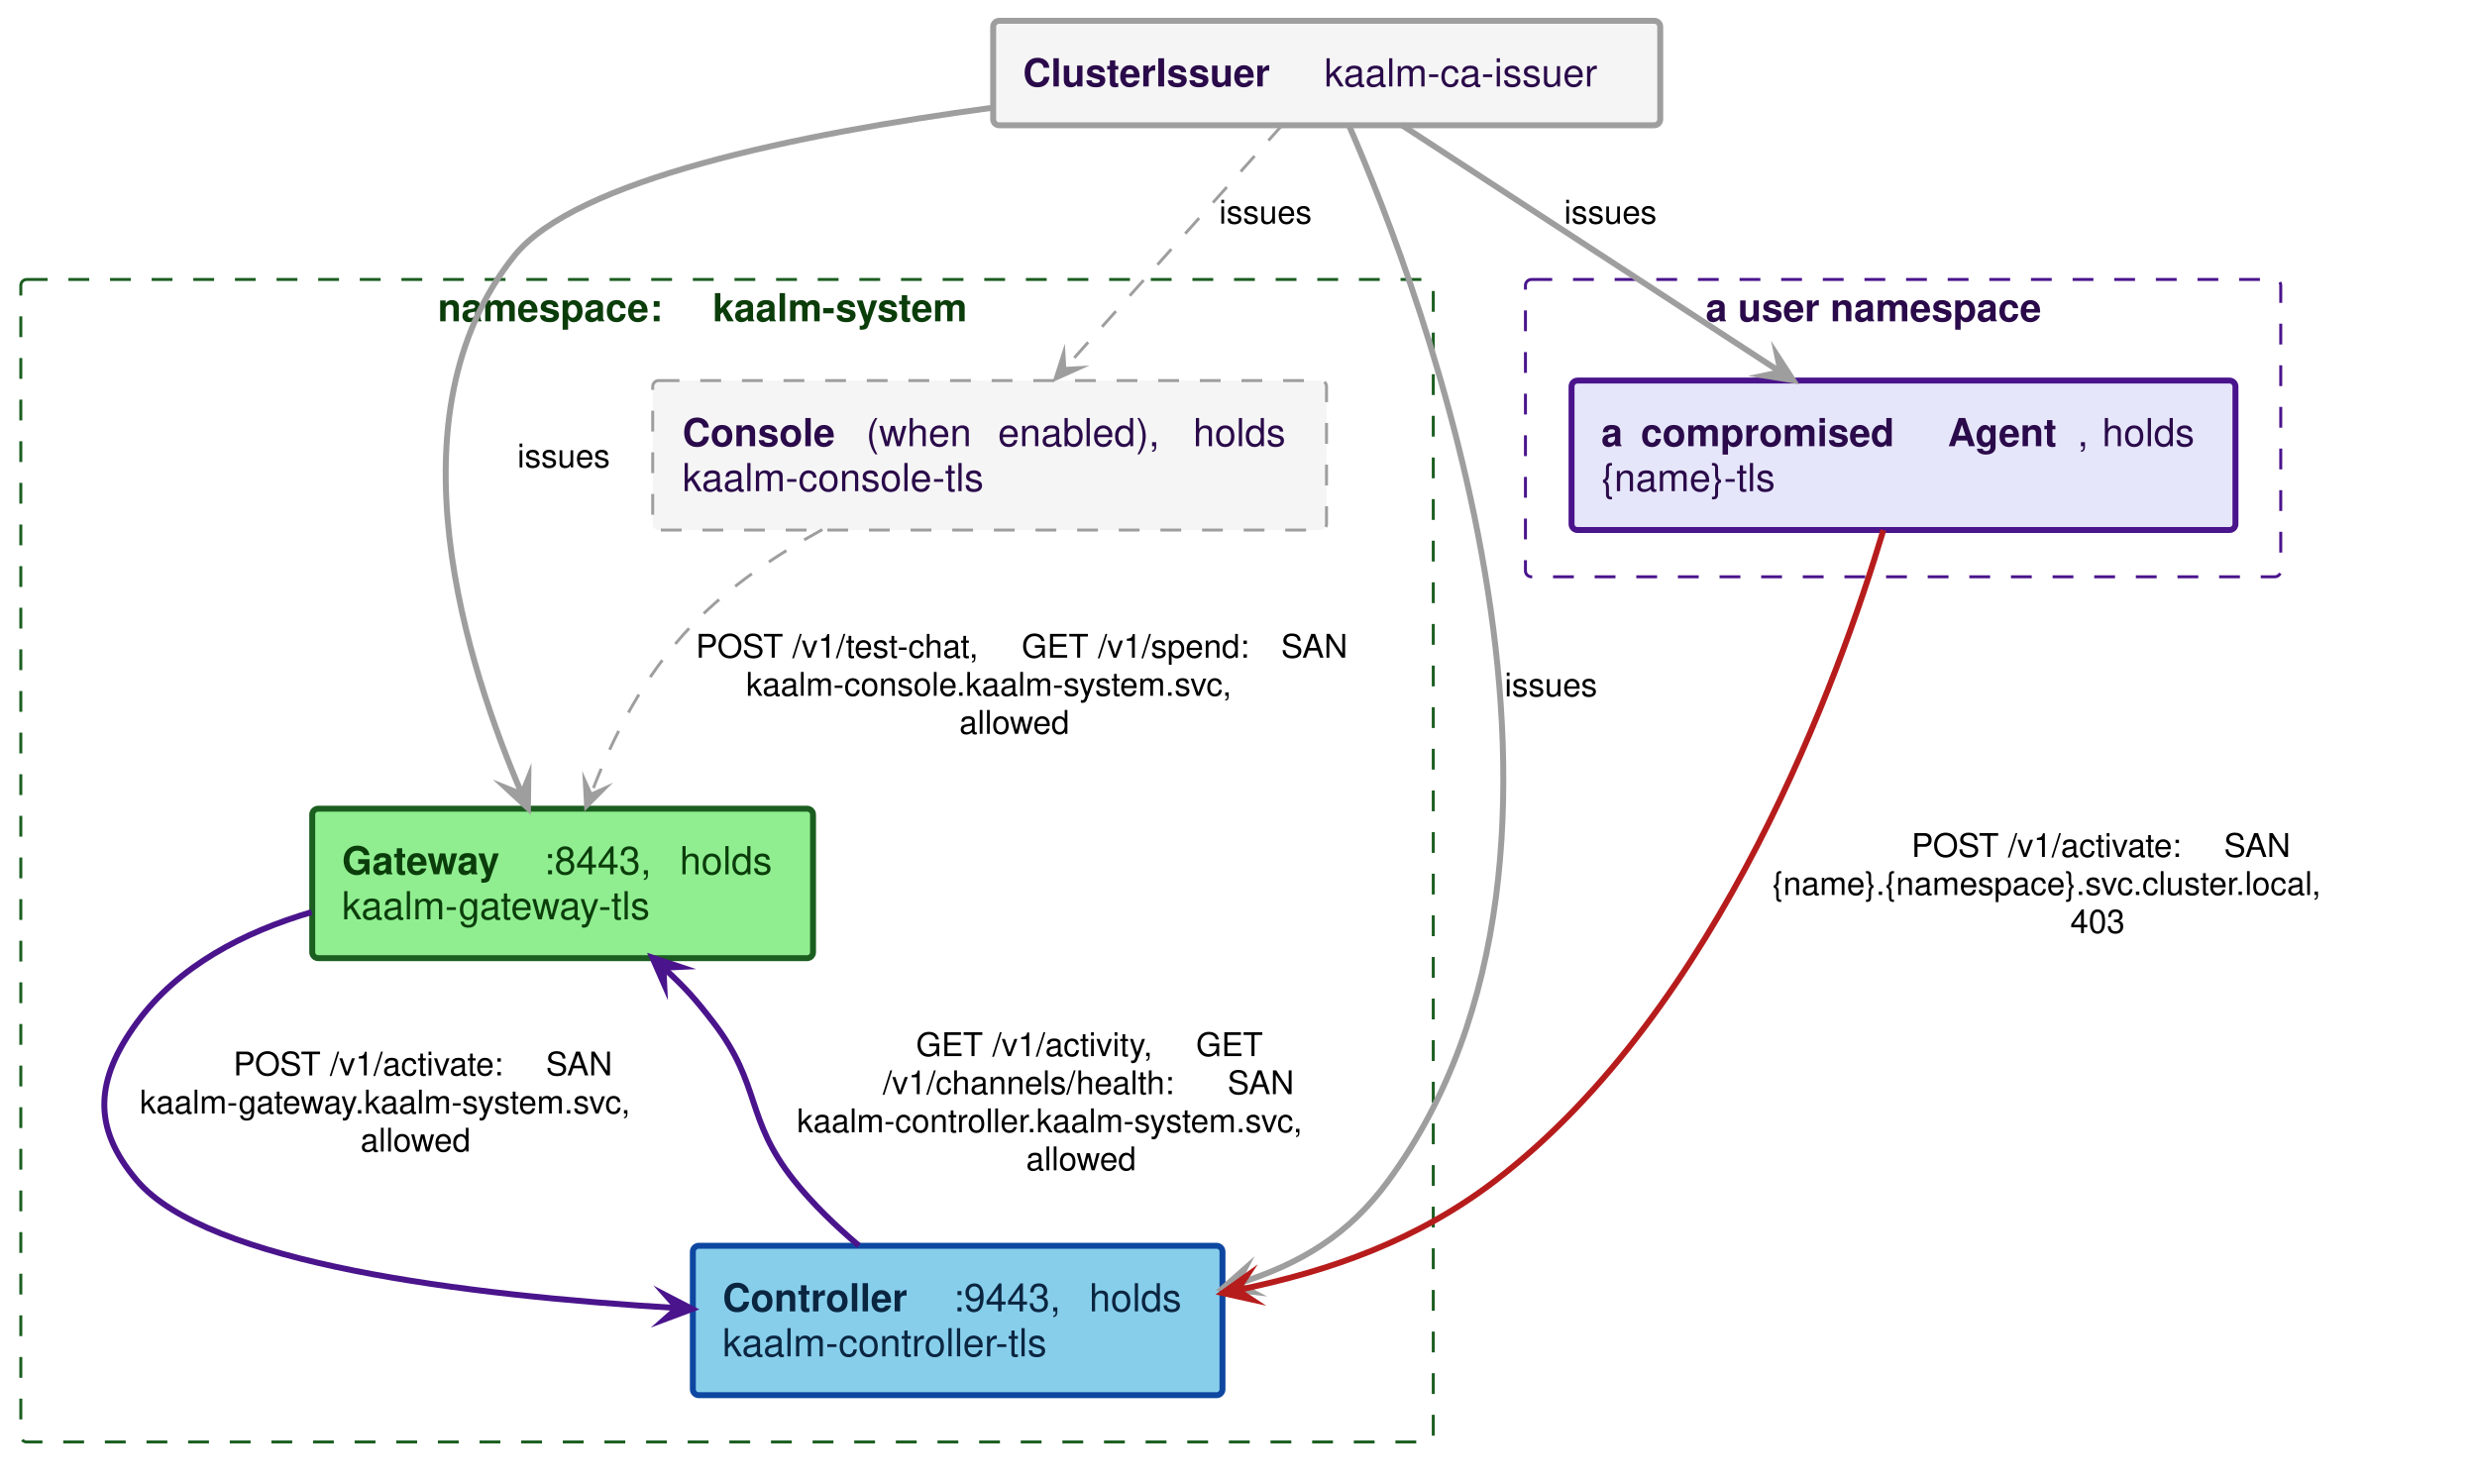
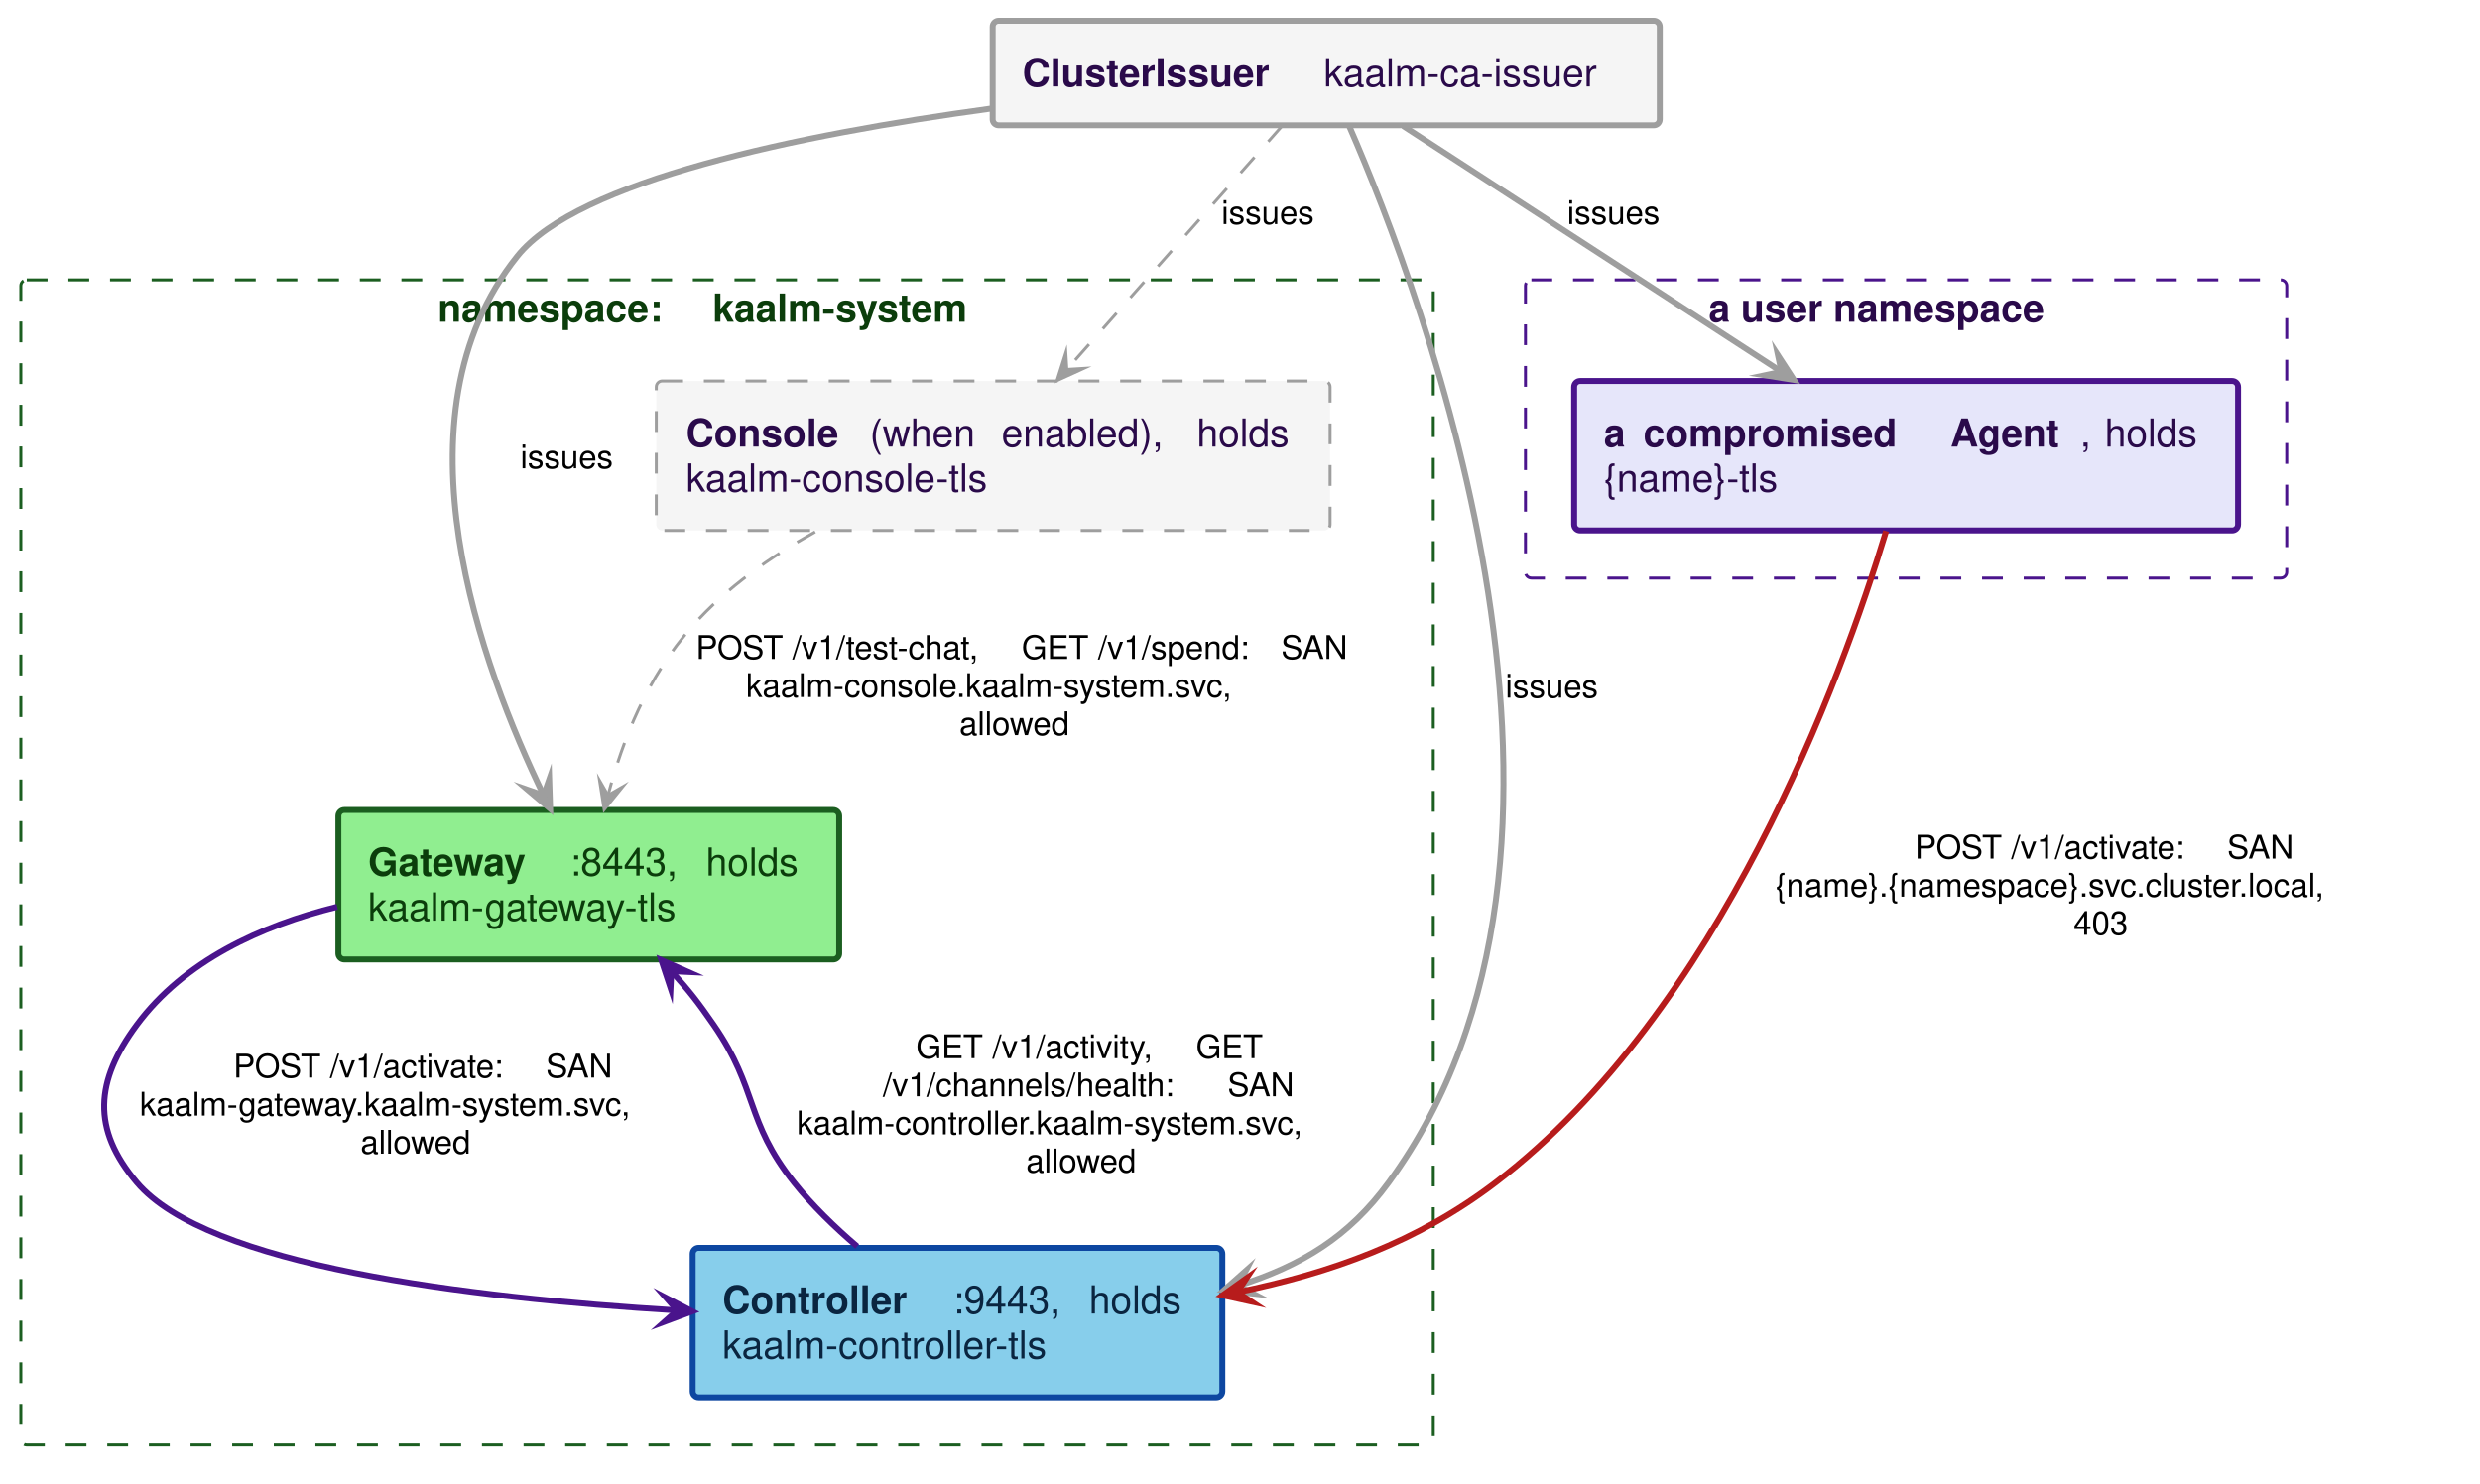
- <svg xmlns="http://www.w3.org/2000/svg" contentStyleType="text/css" data-diagram-type="DESCRIPTION" height="499px" preserveAspectRatio="none" style="width:833px;height:499px;" version="1.1" viewBox="0 0 833 499" width="833px" zoomAndPan="magnify">
+ <svg xmlns="http://www.w3.org/2000/svg" version="1.1" data-diagram-type="DESCRIPTION" style="width:834px;height:499px;" width="834px" height="499px" viewBox="0 0 834 499" zoomAndPan="magnify" preserveAspectRatio="none" contentStyleType="text/css">
  <defs />
-   <g>
-     <g class="cluster" data-qualified-name="nssys" data-source-line="10" id="ent0002">
-       <rect fill="none" height="391" rx="2" ry="2" style="stroke:#1B5E20;stroke-width:1;stroke-dasharray:7,7;" width="475" x="7" y="94" />
-       <text fill="#0B3D0B" font-family="Helvetica" font-size="13" font-weight="700" lengthAdjust="spacing" textLength="87.928" x="147.216" y="108.067">namespace:</text>
-       <text fill="#0B3D0B" font-family="Helvetica" font-size="13" font-weight="700" lengthAdjust="spacing" textLength="102.115" x="239.669" y="108.067">kaalm-system</text>
+   <g font-family="sans-serif" lengthAdjust="spacing">
+     <g class="cluster" data-qualified-name="nssys" id="ent0002" data-source-line="10">
+       <rect x="7" y="94.13" width="475" height="391.8" fill="none" style="stroke:#1B5E20;stroke-width:1;stroke-dasharray:7,7;" rx="2" ry="2" />
+       <text x="147.216" y="108.197" fill="#0B3D0B" font-size="13" textLength="87.928" font-weight="700" font-family="Helvetica">namespace:</text>
+       <text x="239.669" y="108.197" fill="#0B3D0B" font-size="13" textLength="102.115" font-weight="700" font-family="Helvetica">kaalm-system</text>
    </g>
-     <g class="cluster" data-qualified-name="nsuser" data-source-line="15" id="ent0006">
-       <rect fill="none" height="100" rx="2" ry="2" style="stroke:#4A148C;stroke-width:1;stroke-dasharray:7,7;" width="254" x="513" y="94" />
-       <text fill="#2A0A4A" font-family="Helvetica" font-size="13" font-weight="700" lengthAdjust="spacing" textLength="132.774" x="573.613" y="108.067">a user namespace</text>
+     <g class="cluster" data-qualified-name="nsuser" id="ent0006" data-source-line="15">
+       <rect x="513" y="94.13" width="256" height="100.27" fill="none" style="stroke:#4A148C;stroke-width:1;stroke-dasharray:7,7;" rx="2" ry="2" />
+       <text x="574.613" y="108.197" fill="#2A0A4A" font-size="13" textLength="132.774" font-weight="700" font-family="Helvetica">a user namespace</text>
    </g>
-     <g class="entity" data-qualified-name="nssys.GW" data-source-line="11" id="ent0003">
-       <rect fill="#90EE90" height="50.266" rx="2" ry="2" style="stroke:#1B5E20;stroke-width:2;" width="168.421" x="105" y="272" />
-       <text fill="#0B3D0B" font-family="Helvetica" font-size="13" font-weight="700" lengthAdjust="spacing" textLength="63.73" x="115" y="294.067">Gateway</text>
-       <text fill="#0B3D0B" font-family="Helvetica" font-size="13" lengthAdjust="spacing" textLength="4.132" x="178.731" y="294.067"> </text>
-       <text fill="#0B3D0B" font-family="Helvetica" font-size="13" lengthAdjust="spacing" textLength="41.596" x="182.863" y="294.067">:8443,</text>
-       <text fill="#0B3D0B" font-family="Helvetica" font-size="13" lengthAdjust="spacing" textLength="4.132" x="224.459" y="294.067"> </text>
-       <text fill="#0B3D0B" font-family="Helvetica" font-size="13" lengthAdjust="spacing" textLength="34.83" x="228.591" y="294.067">holds</text>
-       <text fill="#0B3D0B" font-family="Helvetica" font-size="13" lengthAdjust="spacing" textLength="120.206" x="115" y="309.2">kaalm-gateway-tls</text>
+     <g class="entity" data-qualified-name="nssys.GW" id="ent0003" data-source-line="11">
+       <rect x="113.79" y="272.4" width="168.421" height="50.266" fill="#90EE90" style="stroke:#1B5E20;stroke-width:2;" rx="2" ry="2" />
+       <text x="123.79" y="294.467" fill="#0B3D0B" font-size="13" textLength="63.73" font-weight="700" font-family="Helvetica">Gateway</text>
+       <text x="187.52" y="294.467" fill="#0B3D0B" font-size="13" font-family="Helvetica"> </text>
+       <text x="191.653" y="294.467" fill="#0B3D0B" font-size="13" textLength="41.596" font-family="Helvetica">:8443,</text>
+       <text x="233.249" y="294.467" fill="#0B3D0B" font-size="13" font-family="Helvetica"> </text>
+       <text x="237.381" y="294.467" fill="#0B3D0B" font-size="13" textLength="34.83" font-family="Helvetica">holds</text>
+       <text x="123.79" y="309.6" fill="#0B3D0B" font-size="13" textLength="120.206" font-family="Helvetica">kaalm-gateway-tls</text>
    </g>
-     <g class="entity" data-qualified-name="nssys.CTRL" data-source-line="12" id="ent0004">
-       <rect fill="#87CEEB" height="50.266" rx="2" ry="2" style="stroke:#0D47A1;stroke-width:2;" width="178.114" x="233" y="419" />
-       <text fill="#0A2540" font-family="Helvetica" font-size="13" font-weight="700" lengthAdjust="spacing" textLength="73.423" x="243" y="441.067">Controller</text>
-       <text fill="#0A2540" font-family="Helvetica" font-size="13" lengthAdjust="spacing" textLength="4.132" x="316.423" y="441.067"> </text>
-       <text fill="#0A2540" font-family="Helvetica" font-size="13" lengthAdjust="spacing" textLength="41.596" x="320.556" y="441.067">:9443,</text>
-       <text fill="#0A2540" font-family="Helvetica" font-size="13" lengthAdjust="spacing" textLength="4.132" x="362.152" y="441.067"> </text>
-       <text fill="#0A2540" font-family="Helvetica" font-size="13" lengthAdjust="spacing" textLength="34.83" x="366.284" y="441.067">holds</text>
-       <text fill="#0A2540" font-family="Helvetica" font-size="13" lengthAdjust="spacing" textLength="126.902" x="243" y="456.2">kaalm-controller-tls</text>
+     <g class="entity" data-qualified-name="nssys.CTRL" id="ent0004" data-source-line="12">
+       <rect x="232.94" y="419.66" width="178.114" height="50.266" fill="#87CEEB" style="stroke:#0D47A1;stroke-width:2;" rx="2" ry="2" />
+       <text x="242.94" y="441.727" fill="#0A2540" font-size="13" textLength="73.423" font-weight="700" font-family="Helvetica">Controller</text>
+       <text x="316.363" y="441.727" fill="#0A2540" font-size="13" font-family="Helvetica"> </text>
+       <text x="320.496" y="441.727" fill="#0A2540" font-size="13" textLength="41.596" font-family="Helvetica">:9443,</text>
+       <text x="362.092" y="441.727" fill="#0A2540" font-size="13" font-family="Helvetica"> </text>
+       <text x="366.224" y="441.727" fill="#0A2540" font-size="13" textLength="34.83" font-family="Helvetica">holds</text>
+       <text x="242.94" y="456.86" fill="#0A2540" font-size="13" textLength="126.902" font-family="Helvetica">kaalm-controller-tls</text>
    </g>
-     <g class="entity" data-qualified-name="nssys.CON" data-source-line="13" id="ent0005">
-       <rect fill="#F5F5F5" height="50.266" rx="2" ry="2" style="stroke:#9E9E9E;stroke-width:1;stroke-dasharray:7,7;" width="226.597" x="219.5" y="128" />
-       <text fill="#2A0A4A" font-family="Helvetica" font-size="13" font-weight="700" lengthAdjust="spacing" textLength="57.669" x="229.5" y="150.067">Console</text>
-       <text fill="#2A0A4A" font-family="Helvetica" font-size="13" lengthAdjust="spacing" textLength="4.132" x="287.168" y="150.067"> </text>
-       <text fill="#2A0A4A" font-family="Helvetica" font-size="13" lengthAdjust="spacing" textLength="40.181" x="291.301" y="150.067">(when</text>
-       <text fill="#2A0A4A" font-family="Helvetica" font-size="13" lengthAdjust="spacing" textLength="4.132" x="331.481" y="150.067"> </text>
-       <text fill="#2A0A4A" font-family="Helvetica" font-size="13" lengthAdjust="spacing" textLength="61.522" x="335.614" y="150.067">enabled),</text>
-       <text fill="#2A0A4A" font-family="Helvetica" font-size="13" lengthAdjust="spacing" textLength="4.132" x="397.135" y="150.067"> </text>
-       <text fill="#2A0A4A" font-family="Helvetica" font-size="13" lengthAdjust="spacing" textLength="34.83" x="401.268" y="150.067">holds</text>
-       <text fill="#2A0A4A" font-family="Helvetica" font-size="13" lengthAdjust="spacing" textLength="114.277" x="229.5" y="165.2">kaalm-console-tls</text>
+     <g class="entity" data-qualified-name="nssys.CON" id="ent0005" data-source-line="13">
+       <rect x="220.7" y="128.13" width="226.597" height="50.266" fill="#F5F5F5" style="stroke:#9E9E9E;stroke-width:1;stroke-dasharray:7,7;" rx="2" ry="2" />
+       <text x="230.7" y="150.197" fill="#2A0A4A" font-size="13" textLength="57.668" font-weight="700" font-family="Helvetica">Console</text>
+       <text x="288.368" y="150.197" fill="#2A0A4A" font-size="13" font-family="Helvetica"> </text>
+       <text x="292.501" y="150.197" fill="#2A0A4A" font-size="13" textLength="40.181" font-family="Helvetica">(when</text>
+       <text x="332.681" y="150.197" fill="#2A0A4A" font-size="13" font-family="Helvetica"> </text>
+       <text x="336.814" y="150.197" fill="#2A0A4A" font-size="13" textLength="61.521" font-family="Helvetica">enabled),</text>
+       <text x="398.335" y="150.197" fill="#2A0A4A" font-size="13" font-family="Helvetica"> </text>
+       <text x="402.468" y="150.197" fill="#2A0A4A" font-size="13" textLength="34.83" font-family="Helvetica">holds</text>
+       <text x="230.7" y="165.33" fill="#2A0A4A" font-size="13" textLength="114.277" font-family="Helvetica">kaalm-console-tls</text>
    </g>
-     <g class="entity" data-qualified-name="nsuser.AG" data-source-line="16" id="ent0007">
-       <rect fill="#E6E6FA" height="50.266" rx="2" ry="2" style="stroke:#4A148C;stroke-width:2;" width="223.265" x="528.5" y="128" />
-       <text fill="#2A0A4A" font-family="Helvetica" font-size="13" font-weight="700" lengthAdjust="spacing" textLength="8.773" x="538.5" y="150.067">a</text>
-       <text fill="#2A0A4A" font-family="Helvetica" font-size="13" font-weight="700" lengthAdjust="spacing" textLength="4.526" x="547.273" y="150.067"> </text>
-       <text fill="#2A0A4A" font-family="Helvetica" font-size="13" font-weight="700" lengthAdjust="spacing" textLength="98.693" x="551.798" y="150.067">compromised</text>
-       <text fill="#2A0A4A" font-family="Helvetica" font-size="13" font-weight="700" lengthAdjust="spacing" textLength="4.526" x="650.492" y="150.067"> </text>
-       <text fill="#2A0A4A" font-family="Helvetica" font-size="13" font-weight="700" lengthAdjust="spacing" textLength="43.653" x="655.018" y="150.067">Agent</text>
-       <text fill="#2A0A4A" font-family="Helvetica" font-size="13" lengthAdjust="spacing" textLength="4.132" x="698.67" y="150.067">,</text>
-       <text fill="#2A0A4A" font-family="Helvetica" font-size="13" lengthAdjust="spacing" textLength="4.132" x="702.803" y="150.067"> </text>
-       <text fill="#2A0A4A" font-family="Helvetica" font-size="13" lengthAdjust="spacing" textLength="34.83" x="706.935" y="150.067">holds</text>
-       <text fill="#2A0A4A" font-family="Helvetica" font-size="13" lengthAdjust="spacing" textLength="73.582" x="538.5" y="165.2">{name}-tls</text>
+     <g class="entity" data-qualified-name="nsuser.AG" id="ent0007" data-source-line="16">
+       <rect x="529.37" y="128.13" width="223.265" height="50.266" fill="#E6E6FA" style="stroke:#4A148C;stroke-width:2;" rx="2" ry="2" />
+       <text x="539.37" y="150.197" fill="#2A0A4A" font-size="13" font-weight="700" font-family="Helvetica">a</text>
+       <text x="548.142" y="150.197" fill="#2A0A4A" font-size="13" font-weight="700" font-family="Helvetica"> </text>
+       <text x="552.668" y="150.197" fill="#2A0A4A" font-size="13" textLength="98.693" font-weight="700" font-family="Helvetica">compromised</text>
+       <text x="651.362" y="150.197" fill="#2A0A4A" font-size="13" font-weight="700" font-family="Helvetica"> </text>
+       <text x="655.888" y="150.197" fill="#2A0A4A" font-size="13" textLength="43.653" font-weight="700" font-family="Helvetica">Agent</text>
+       <text x="699.54" y="150.197" fill="#2A0A4A" font-size="13" font-family="Helvetica">,</text>
+       <text x="703.673" y="150.197" fill="#2A0A4A" font-size="13" font-family="Helvetica"> </text>
+       <text x="707.805" y="150.197" fill="#2A0A4A" font-size="13" textLength="34.83" font-family="Helvetica">holds</text>
+       <text x="539.37" y="165.33" fill="#2A0A4A" font-size="13" textLength="73.582" font-family="Helvetica">{name}-tls</text>
    </g>
-     <g class="entity" data-qualified-name="CA" data-source-line="9" id="ent0001">
-       <rect fill="#F5F5F5" height="35.133" rx="2" ry="2" style="stroke:#9E9E9E;stroke-width:2;" width="224.331" x="334" y="7" />
-       <text fill="#2A0A4A" font-family="Helvetica" font-size="13" font-weight="700" lengthAdjust="spacing" textLength="97.227" x="344" y="29.067">ClusterIssuer</text>
-       <text fill="#2A0A4A" font-family="Helvetica" font-size="13" lengthAdjust="spacing" textLength="4.132" x="441.227" y="29.067"> </text>
-       <text fill="#2A0A4A" font-family="Helvetica" font-size="13" lengthAdjust="spacing" textLength="102.972" x="445.359" y="29.067">kaalm-ca-issuer</text>
+     <g class="entity" data-qualified-name="CA" id="ent0001" data-source-line="9">
+       <rect x="333.83" y="7" width="224.331" height="35.133" fill="#F5F5F5" style="stroke:#9E9E9E;stroke-width:2;" rx="2" ry="2" />
+       <text x="343.83" y="29.067" fill="#2A0A4A" font-size="13" textLength="97.227" font-weight="700" font-family="Helvetica">ClusterIssuer</text>
+       <text x="441.057" y="29.067" fill="#2A0A4A" font-size="13" font-family="Helvetica"> </text>
+       <text x="445.189" y="29.067" fill="#2A0A4A" font-size="13" textLength="102.972" font-family="Helvetica">kaalm-ca-issuer</text>
    </g>
-     <g class="link" data-entity-1="ent0001" data-entity-2="ent0003" data-link-type="dependency" data-source-line="18" id="lnk8">
-       <path d="M333.7,36.24 C267.76,45.13 193.44,60.54 173,86 C129.63,140.04 157.257,224.546 175.567,267.195" fill="none" id="CA-to-GW" style="stroke:#9E9E9E;stroke-width:2;" />
-       <polygon fill="#9E9E9E" points="177.54,271.79,177.665,261.942,175.567,267.195,170.314,265.098,177.54,271.79" style="stroke:#9E9E9E;stroke-width:2;stroke-linejoin:miter;stroke-miterlimit:10;" />
-       <text fill="#000000" font-family="Helvetica" font-size="11" lengthAdjust="spacing" textLength="33.988" x="174" y="157.21">issues</text>
+     <g class="link" data-entity-1="ent0001" data-entity-2="ent0003" id="lnk8" data-source-line="18" data-link-type="dependency">
+       <path d="M333.37,36.49 C267.85,45.44 194.28,60.84 174,86.13 C130.53,140.34 162.155,224.688 182.825,267.478" style="stroke:#9E9E9E;stroke-width:2;" fill="none" id="CA-to-GW" />
+       <polygon points="185,271.98,184.687,262.136,182.825,267.478,177.484,265.616,185,271.98" fill="#9E9E9E" style="stroke:#9E9E9E;stroke-width:2;stroke-linejoin:miter;stroke-miterlimit:10;" />
+       <text x="175" y="157.48" fill="#000" font-size="11" textLength="33.988" font-family="Helvetica">issues</text>
    </g>
-     <g class="link" data-entity-1="ent0001" data-entity-2="ent0004" data-link-type="dependency" data-source-line="19" id="lnk9">
-       <path d="M453.58,42.02 C478.13,98.2 549.22,284.66 467,397 C453.59,415.33 437.59,425.032 415.93,431.832" fill="none" id="CA-to-CTRL" style="stroke:#9E9E9E;stroke-width:2;" />
-       <polygon fill="#9E9E9E" points="411.16,433.33,420.945,434.451,415.93,431.832,418.549,426.818,411.16,433.33" style="stroke:#9E9E9E;stroke-width:2;stroke-linejoin:miter;stroke-miterlimit:10;" />
-       <text fill="#000000" font-family="Helvetica" font-size="11" lengthAdjust="spacing" textLength="33.988" x="506" y="234.21">issues</text>
+     <g class="link" data-entity-1="ent0001" data-entity-2="ent0004" id="lnk9" data-source-line="19" data-link-type="dependency">
+       <path d="M453.76,42.5 C478.49,99.24 549.11,285.37 467,397.66 C453.67,415.9 437.836,425.588 416.306,432.418" style="stroke:#9E9E9E;stroke-width:2;" fill="none" id="CA-to-CTRL" />
+       <polygon points="411.54,433.93,421.328,435.021,416.306,432.418,418.909,427.396,411.54,433.93" fill="#9E9E9E" style="stroke:#9E9E9E;stroke-width:2;stroke-linejoin:miter;stroke-miterlimit:10;" />
+       <text x="506.26" y="234.61" fill="#000" font-size="11" textLength="33.988" font-family="Helvetica">issues</text>
    </g>
-     <g class="link" data-entity-1="ent0001" data-entity-2="ent0005" data-link-type="dependency" data-source-line="20" id="lnk10">
-       <path d="M431.23,42.04 C411.72,63.87 380.561,98.751 358.081,123.921" fill="none" id="CA-to-CON" style="stroke:#9E9E9E;stroke-width:1;stroke-dasharray:7,7;" />
-       <polygon fill="#9E9E9E" points="354.75,127.65,363.728,123.602,358.081,123.921,357.762,118.273,354.75,127.65" style="stroke:#9E9E9E;stroke-width:1;stroke-linejoin:miter;stroke-miterlimit:10;" />
-       <text fill="#000000" font-family="Helvetica" font-size="11" lengthAdjust="spacing" textLength="33.988" x="410" y="75.21">issues</text>
+     <g class="link" data-entity-1="ent0001" data-entity-2="ent0005" id="lnk10" data-source-line="20" data-link-type="dependency">
+       <path d="M431.13,42.39 C411.73,64.34 380.972,99.134 358.772,124.244" style="stroke:#9E9E9E;stroke-width:1;stroke-dasharray:7,7;" fill="none" id="CA-to-CON" />
+       <polygon points="355.46,127.99,364.418,123.897,358.772,124.244,358.425,118.598,355.46,127.99" fill="#9E9E9E" style="stroke:#9E9E9E;stroke-width:1;stroke-linejoin:miter;stroke-miterlimit:10;" />
+       <text x="410.77" y="75.34" fill="#000" font-size="11" textLength="33.988" font-family="Helvetica">issues</text>
    </g>
-     <g class="link" data-entity-1="ent0001" data-entity-2="ent0007" data-link-type="dependency" data-source-line="21" id="lnk11">
-       <path d="M471.36,42.04 C504.95,63.94 560.232,99.989 598.822,125.149" fill="none" id="CA-to-AG" style="stroke:#9E9E9E;stroke-width:2;" />
-       <polygon fill="#9E9E9E" points="603.01,127.88,597.655,119.614,598.822,125.149,593.286,126.315,603.01,127.88" style="stroke:#9E9E9E;stroke-width:2;stroke-linejoin:miter;stroke-miterlimit:10;" />
-       <text fill="#000000" font-family="Helvetica" font-size="11" lengthAdjust="spacing" textLength="33.988" x="526" y="75.21">issues</text>
+     <g class="link" data-entity-1="ent0001" data-entity-2="ent0007" id="lnk11" data-source-line="21" data-link-type="dependency">
+       <path d="M471.89,42.39 C505.56,64.27 560.438,99.915 599.088,125.035" style="stroke:#9E9E9E;stroke-width:2;" fill="none" id="CA-to-AG" />
+       <polygon points="603.28,127.76,597.914,119.502,599.088,125.035,593.554,126.209,603.28,127.76" fill="#9E9E9E" style="stroke:#9E9E9E;stroke-width:2;stroke-linejoin:miter;stroke-miterlimit:10;" />
+       <text x="527.03" y="75.34" fill="#000" font-size="11" textLength="33.988" font-family="Helvetica">issues</text>
    </g>
-     <g class="link" data-entity-1="ent0003" data-entity-2="ent0004" data-link-type="dependency" data-source-line="22" id="lnk12">
-       <path d="M104.78,306.79 C82.09,313.46 59.98,324.82 46,344 C32.13,363.04 30.77,379.03 46,397 C69.71,424.98 156.479,435.659 227.769,439.959" fill="none" id="GW-to-CTRL" style="stroke:#4A148C;stroke-width:2;" />
-       <polygon fill="#4A148C" points="232.76,440.26,224.017,435.725,227.769,439.959,223.536,443.711,232.76,440.26" style="stroke:#4A148C;stroke-width:2;stroke-linejoin:miter;stroke-miterlimit:10;" />
-       <text fill="#000000" font-family="Helvetica" font-size="11" lengthAdjust="spacing" textLength="28.993" x="78.472" y="361.71">POST</text>
-       <text fill="#000000" font-family="Helvetica" font-size="11" lengthAdjust="spacing" textLength="3.497" x="107.465" y="361.71"> </text>
-       <text fill="#000000" font-family="Helvetica" font-size="11" lengthAdjust="spacing" textLength="69.115" x="110.962" y="361.71">/v1/activate:</text>
-       <text fill="#000000" font-family="Helvetica" font-size="11" lengthAdjust="spacing" textLength="3.497" x="180.077" y="361.71"> </text>
-       <text fill="#000000" font-family="Helvetica" font-size="11" lengthAdjust="spacing" textLength="22.736" x="183.573" y="361.71">SAN</text>
-       <text fill="#000000" font-family="Helvetica" font-size="11" lengthAdjust="spacing" textLength="190.781" x="47" y="374.515">kaalm-gateway.kaalm-system.svc,</text>
-       <text fill="#000000" font-family="Helvetica" font-size="11" lengthAdjust="spacing" textLength="42.33" x="121.226" y="387.32">allowed</text>
+     <g class="link" data-entity-1="ent0003" data-entity-2="ent0004" id="lnk12" data-source-line="22" data-link-type="dependency">
+       <path d="M113.37,304.95 C87.62,311.35 61.93,323.18 46,344.66 C31.97,363.59 30.78,379.69 46,397.66 C69.7,425.66 156.479,436.377 227.769,440.707" style="stroke:#4A148C;stroke-width:2;" fill="none" id="GW-to-CTRL" />
+       <polygon points="232.76,441.01,224.019,436.472,227.769,440.707,223.534,444.457,232.76,441.01" fill="#4A148C" style="stroke:#4A148C;stroke-width:2;stroke-linejoin:miter;stroke-miterlimit:10;" />
+       <text x="78.472" y="362.37" fill="#000" font-size="11" textLength="28.993" font-family="Helvetica">POST</text>
+       <text x="107.465" y="362.37" fill="#000" font-size="11" font-family="Helvetica"> </text>
+       <text x="110.962" y="362.37" fill="#000" font-size="11" textLength="69.115" font-family="Helvetica">/v1/activate:</text>
+       <text x="180.077" y="362.37" fill="#000" font-size="11" font-family="Helvetica"> </text>
+       <text x="183.573" y="362.37" fill="#000" font-size="11" textLength="22.736" font-family="Helvetica">SAN</text>
+       <text x="47" y="375.175" fill="#000" font-size="11" textLength="190.781" font-family="Helvetica">kaalm-gateway.kaalm-system.svc,</text>
+       <text x="121.226" y="387.98" fill="#000" font-size="11" textLength="42.33" font-family="Helvetica">allowed</text>
    </g>
-     <g class="link" data-entity-1="ent0004" data-entity-2="ent0003" data-link-type="dependency" data-source-line="23" id="lnk13">
-       <path d="M288.84,418.96 C281.1,412.39 273.28,404.89 267,397 C250.53,376.32 256.08,364.98 240,344 C234.05,336.24 230.377,332.096 223.107,325.476" fill="none" id="CTRL-to-GW" style="stroke:#4A148C;stroke-width:2;" />
-       <polygon fill="#4A148C" points="219.41,322.11,223.371,331.127,223.107,325.476,228.758,325.212,219.41,322.11" style="stroke:#4A148C;stroke-width:2;stroke-linejoin:miter;stroke-miterlimit:10;" />
-       <text fill="#000000" font-family="Helvetica" font-size="11" lengthAdjust="spacing" textLength="22.193" x="308.052" y="355.21">GET</text>
-       <text fill="#000000" font-family="Helvetica" font-size="11" lengthAdjust="spacing" textLength="3.497" x="330.246" y="355.21"> </text>
-       <text fill="#000000" font-family="Helvetica" font-size="11" lengthAdjust="spacing" textLength="64.963" x="333.742" y="355.21">/v1/activity,</text>
-       <text fill="#000000" font-family="Helvetica" font-size="11" lengthAdjust="spacing" textLength="3.497" x="398.706" y="355.21"> </text>
-       <text fill="#000000" font-family="Helvetica" font-size="11" lengthAdjust="spacing" textLength="22.193" x="402.202" y="355.21">GET</text>
-       <text fill="#000000" font-family="Helvetica" font-size="11" lengthAdjust="spacing" textLength="112.412" x="296.902" y="368.015">/v1/channels/health:</text>
-       <text fill="#000000" font-family="Helvetica" font-size="11" lengthAdjust="spacing" textLength="3.497" x="409.313" y="368.015"> </text>
-       <text fill="#000000" font-family="Helvetica" font-size="11" lengthAdjust="spacing" textLength="22.736" x="412.81" y="368.015">SAN</text>
-       <text fill="#000000" font-family="Helvetica" font-size="11" lengthAdjust="spacing" textLength="196.448" x="268" y="380.82">kaalm-controller.kaalm-system.svc,</text>
-       <text fill="#000000" font-family="Helvetica" font-size="11" lengthAdjust="spacing" textLength="42.33" x="345.059" y="393.625">allowed</text>
+     <g class="link" data-entity-1="ent0004" data-entity-2="ent0003" id="lnk13" data-source-line="23" data-link-type="dependency">
+       <path d="M288.27,419.18 C280.71,412.71 273.13,405.37 267,397.66 C250.54,376.98 255.03,366.41 240,344.66 C234.83,337.18 231.891,333.341 225.761,326.591" style="stroke:#4A148C;stroke-width:2;" fill="none" id="CTRL-to-GW" />
+       <polygon points="222.4,322.89,225.489,332.242,225.761,326.591,231.412,326.863,222.4,322.89" fill="#4A148C" style="stroke:#4A148C;stroke-width:2;stroke-linejoin:miter;stroke-miterlimit:10;" />
+       <text x="308.052" y="355.87" fill="#000" font-size="11" textLength="22.193" font-family="Helvetica">GET</text>
+       <text x="330.246" y="355.87" fill="#000" font-size="11" font-family="Helvetica"> </text>
+       <text x="333.742" y="355.87" fill="#000" font-size="11" textLength="64.963" font-family="Helvetica">/v1/activity,</text>
+       <text x="398.706" y="355.87" fill="#000" font-size="11" font-family="Helvetica"> </text>
+       <text x="402.202" y="355.87" fill="#000" font-size="11" textLength="22.193" font-family="Helvetica">GET</text>
+       <text x="296.902" y="368.675" fill="#000" font-size="11" textLength="112.412" font-family="Helvetica">/v1/channels/health:</text>
+       <text x="409.313" y="368.675" fill="#000" font-size="11" font-family="Helvetica"> </text>
+       <text x="412.81" y="368.675" fill="#000" font-size="11" textLength="22.736" font-family="Helvetica">SAN</text>
+       <text x="268" y="381.48" fill="#000" font-size="11" textLength="196.448" font-family="Helvetica">kaalm-controller.kaalm-system.svc,</text>
+       <text x="345.059" y="394.285" fill="#000" font-size="11" textLength="42.33" font-family="Helvetica">allowed</text>
    </g>
-     <g class="link" data-entity-1="ent0005" data-entity-2="ent0003" data-link-type="dependency" data-source-line="24" id="lnk14">
-       <path d="M276.54,178.12 C261.11,186.59 245.28,197.24 233,210 C216.01,227.64 205.871,248.458 198.761,267.108" fill="none" id="CON-to-GW" style="stroke:#9E9E9E;stroke-width:1;stroke-dasharray:7,7;" />
-       <polygon fill="#9E9E9E" points="196.98,271.78,203.924,264.795,198.761,267.108,196.448,261.945,196.98,271.78" style="stroke:#9E9E9E;stroke-width:1;stroke-linejoin:miter;stroke-miterlimit:10;" />
-       <text fill="#000000" font-family="Helvetica" font-size="11" lengthAdjust="spacing" textLength="28.993" x="234" y="221.21">POST</text>
-       <text fill="#000000" font-family="Helvetica" font-size="11" lengthAdjust="spacing" textLength="3.497" x="262.993" y="221.21"> </text>
-       <text fill="#000000" font-family="Helvetica" font-size="11" lengthAdjust="spacing" textLength="73.584" x="266.49" y="221.21">/v1/test-chat,</text>
-       <text fill="#000000" font-family="Helvetica" font-size="11" lengthAdjust="spacing" textLength="3.497" x="340.074" y="221.21"> </text>
-       <text fill="#000000" font-family="Helvetica" font-size="11" lengthAdjust="spacing" textLength="22.193" x="343.57" y="221.21">GET</text>
-       <text fill="#000000" font-family="Helvetica" font-size="11" lengthAdjust="spacing" textLength="3.497" x="365.764" y="221.21"> </text>
-       <text fill="#000000" font-family="Helvetica" font-size="11" lengthAdjust="spacing" textLength="58.062" x="369.26" y="221.21">/v1/spend:</text>
-       <text fill="#000000" font-family="Helvetica" font-size="11" lengthAdjust="spacing" textLength="3.497" x="427.322" y="221.21"> </text>
-       <text fill="#000000" font-family="Helvetica" font-size="11" lengthAdjust="spacing" textLength="22.736" x="430.818" y="221.21">SAN</text>
-       <text fill="#000000" font-family="Helvetica" font-size="11" lengthAdjust="spacing" textLength="185.765" x="250.895" y="234.015">kaalm-console.kaalm-system.svc,</text>
-       <text fill="#000000" font-family="Helvetica" font-size="11" lengthAdjust="spacing" textLength="42.33" x="322.612" y="246.82">allowed</text>
+     <g class="link" data-entity-1="ent0005" data-entity-2="ent0003" id="lnk14" data-source-line="24" data-link-type="dependency">
+       <path d="M274.14,178.86 C259.24,187.16 244.3,197.63 233,210.4 C217.38,228.04 209.485,248.751 204.475,267.431" style="stroke:#9E9E9E;stroke-width:1;stroke-dasharray:7,7;" fill="none" id="CON-to-GW" />
+       <polygon points="203.18,272.26,209.375,264.603,204.475,267.431,201.648,262.531,203.18,272.26" fill="#9E9E9E" style="stroke:#9E9E9E;stroke-width:1;stroke-linejoin:miter;stroke-miterlimit:10;" />
+       <text x="234" y="221.61" fill="#000" font-size="11" textLength="28.993" font-family="Helvetica">POST</text>
+       <text x="262.993" y="221.61" fill="#000" font-size="11" font-family="Helvetica"> </text>
+       <text x="266.49" y="221.61" fill="#000" font-size="11" textLength="73.584" font-family="Helvetica">/v1/test-chat,</text>
+       <text x="340.074" y="221.61" fill="#000" font-size="11" font-family="Helvetica"> </text>
+       <text x="343.57" y="221.61" fill="#000" font-size="11" textLength="22.193" font-family="Helvetica">GET</text>
+       <text x="365.764" y="221.61" fill="#000" font-size="11" font-family="Helvetica"> </text>
+       <text x="369.26" y="221.61" fill="#000" font-size="11" textLength="58.062" font-family="Helvetica">/v1/spend:</text>
+       <text x="427.322" y="221.61" fill="#000" font-size="11" font-family="Helvetica"> </text>
+       <text x="430.818" y="221.61" fill="#000" font-size="11" textLength="22.736" font-family="Helvetica">SAN</text>
+       <text x="250.895" y="234.415" fill="#000" font-size="11" textLength="185.765" font-family="Helvetica">kaalm-console.kaalm-system.svc,</text>
+       <text x="322.612" y="247.22" fill="#000" font-size="11" textLength="42.33" font-family="Helvetica">allowed</text>
    </g>
-     <g class="link" data-entity-1="ent0007" data-entity-2="ent0004" data-link-type="dependency" data-source-line="25" id="lnk15">
-       <path d="M633.37,178.28 C618.64,227.52 578.39,339.32 503,397 C476.74,417.1 447.569,427.48 416.079,433.91" fill="none" id="AG-to-CTRL" style="stroke:#B71C1C;stroke-width:2;" />
-       <polygon fill="#B71C1C" points="411.18,434.91,420.798,437.029,416.079,433.91,419.198,429.19,411.18,434.91" style="stroke:#B71C1C;stroke-width:2;stroke-linejoin:miter;stroke-miterlimit:10;" />
-       <text fill="#000000" font-family="Helvetica" font-size="11" lengthAdjust="spacing" textLength="28.993" x="642.814" y="288.21">POST</text>
-       <text fill="#000000" font-family="Helvetica" font-size="11" lengthAdjust="spacing" textLength="3.497" x="671.808" y="288.21"> </text>
-       <text fill="#000000" font-family="Helvetica" font-size="11" lengthAdjust="spacing" textLength="69.115" x="675.304" y="288.21">/v1/activate:</text>
-       <text fill="#000000" font-family="Helvetica" font-size="11" lengthAdjust="spacing" textLength="3.497" x="744.419" y="288.21"> </text>
-       <text fill="#000000" font-family="Helvetica" font-size="11" lengthAdjust="spacing" textLength="22.736" x="747.916" y="288.21">SAN</text>
-       <text fill="#000000" font-family="Helvetica" font-size="11" lengthAdjust="spacing" textLength="221.466" x="596" y="301.015">{name}.{namespace}.svc.cluster.local,</text>
-       <text fill="#000000" font-family="Helvetica" font-size="11" lengthAdjust="spacing" textLength="20.996" x="696.235" y="313.82">403</text>
+     <g class="link" data-entity-1="ent0007" data-entity-2="ent0004" id="lnk15" data-source-line="25" data-link-type="dependency">
+       <path d="M634.28,178.59 C619.36,227.9 578.66,339.87 503,397.66 C476.71,417.74 447.538,428.135 416.058,434.595" style="stroke:#B71C1C;stroke-width:2;" fill="none" id="AG-to-CTRL" />
+       <polygon points="411.16,435.6,420.78,437.709,416.058,434.595,419.172,429.872,411.16,435.6" fill="#B71C1C" style="stroke:#B71C1C;stroke-width:2;stroke-linejoin:miter;stroke-miterlimit:10;" />
+       <text x="643.874" y="288.74" fill="#000" font-size="11" textLength="28.993" font-family="Helvetica">POST</text>
+       <text x="672.868" y="288.74" fill="#000" font-size="11" font-family="Helvetica"> </text>
+       <text x="676.364" y="288.74" fill="#000" font-size="11" textLength="69.115" font-family="Helvetica">/v1/activate:</text>
+       <text x="745.479" y="288.74" fill="#000" font-size="11" font-family="Helvetica"> </text>
+       <text x="748.976" y="288.74" fill="#000" font-size="11" textLength="22.736" font-family="Helvetica">SAN</text>
+       <text x="597.06" y="301.545" fill="#000" font-size="11" textLength="221.466" font-family="Helvetica">{name}.{namespace}.svc.cluster.local,</text>
+       <text x="697.295" y="314.35" fill="#000" font-size="11" textLength="20.996" font-family="Helvetica">403</text>
    </g>
  </g>
</svg>
